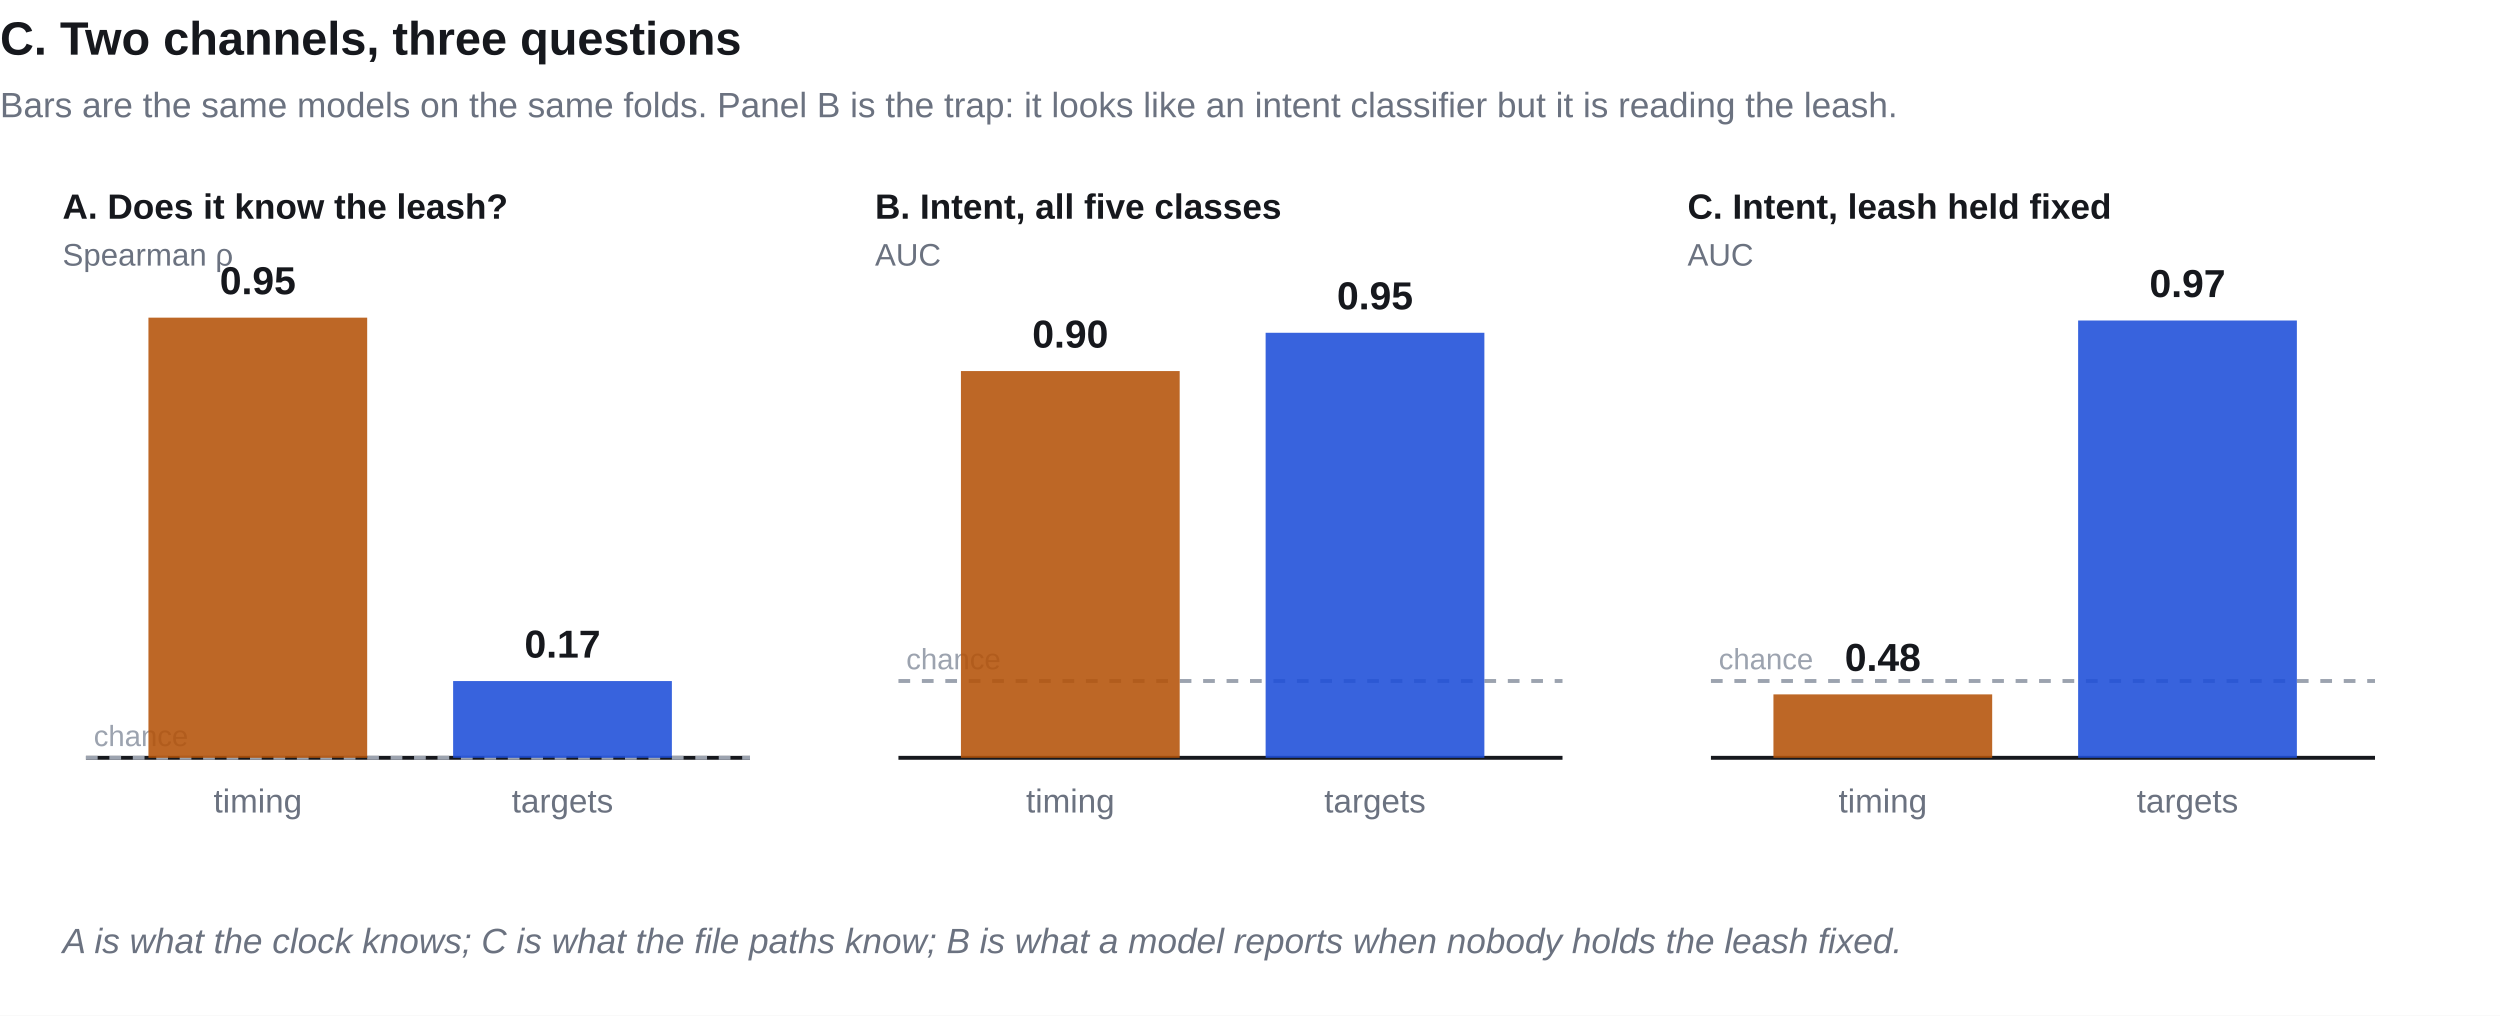
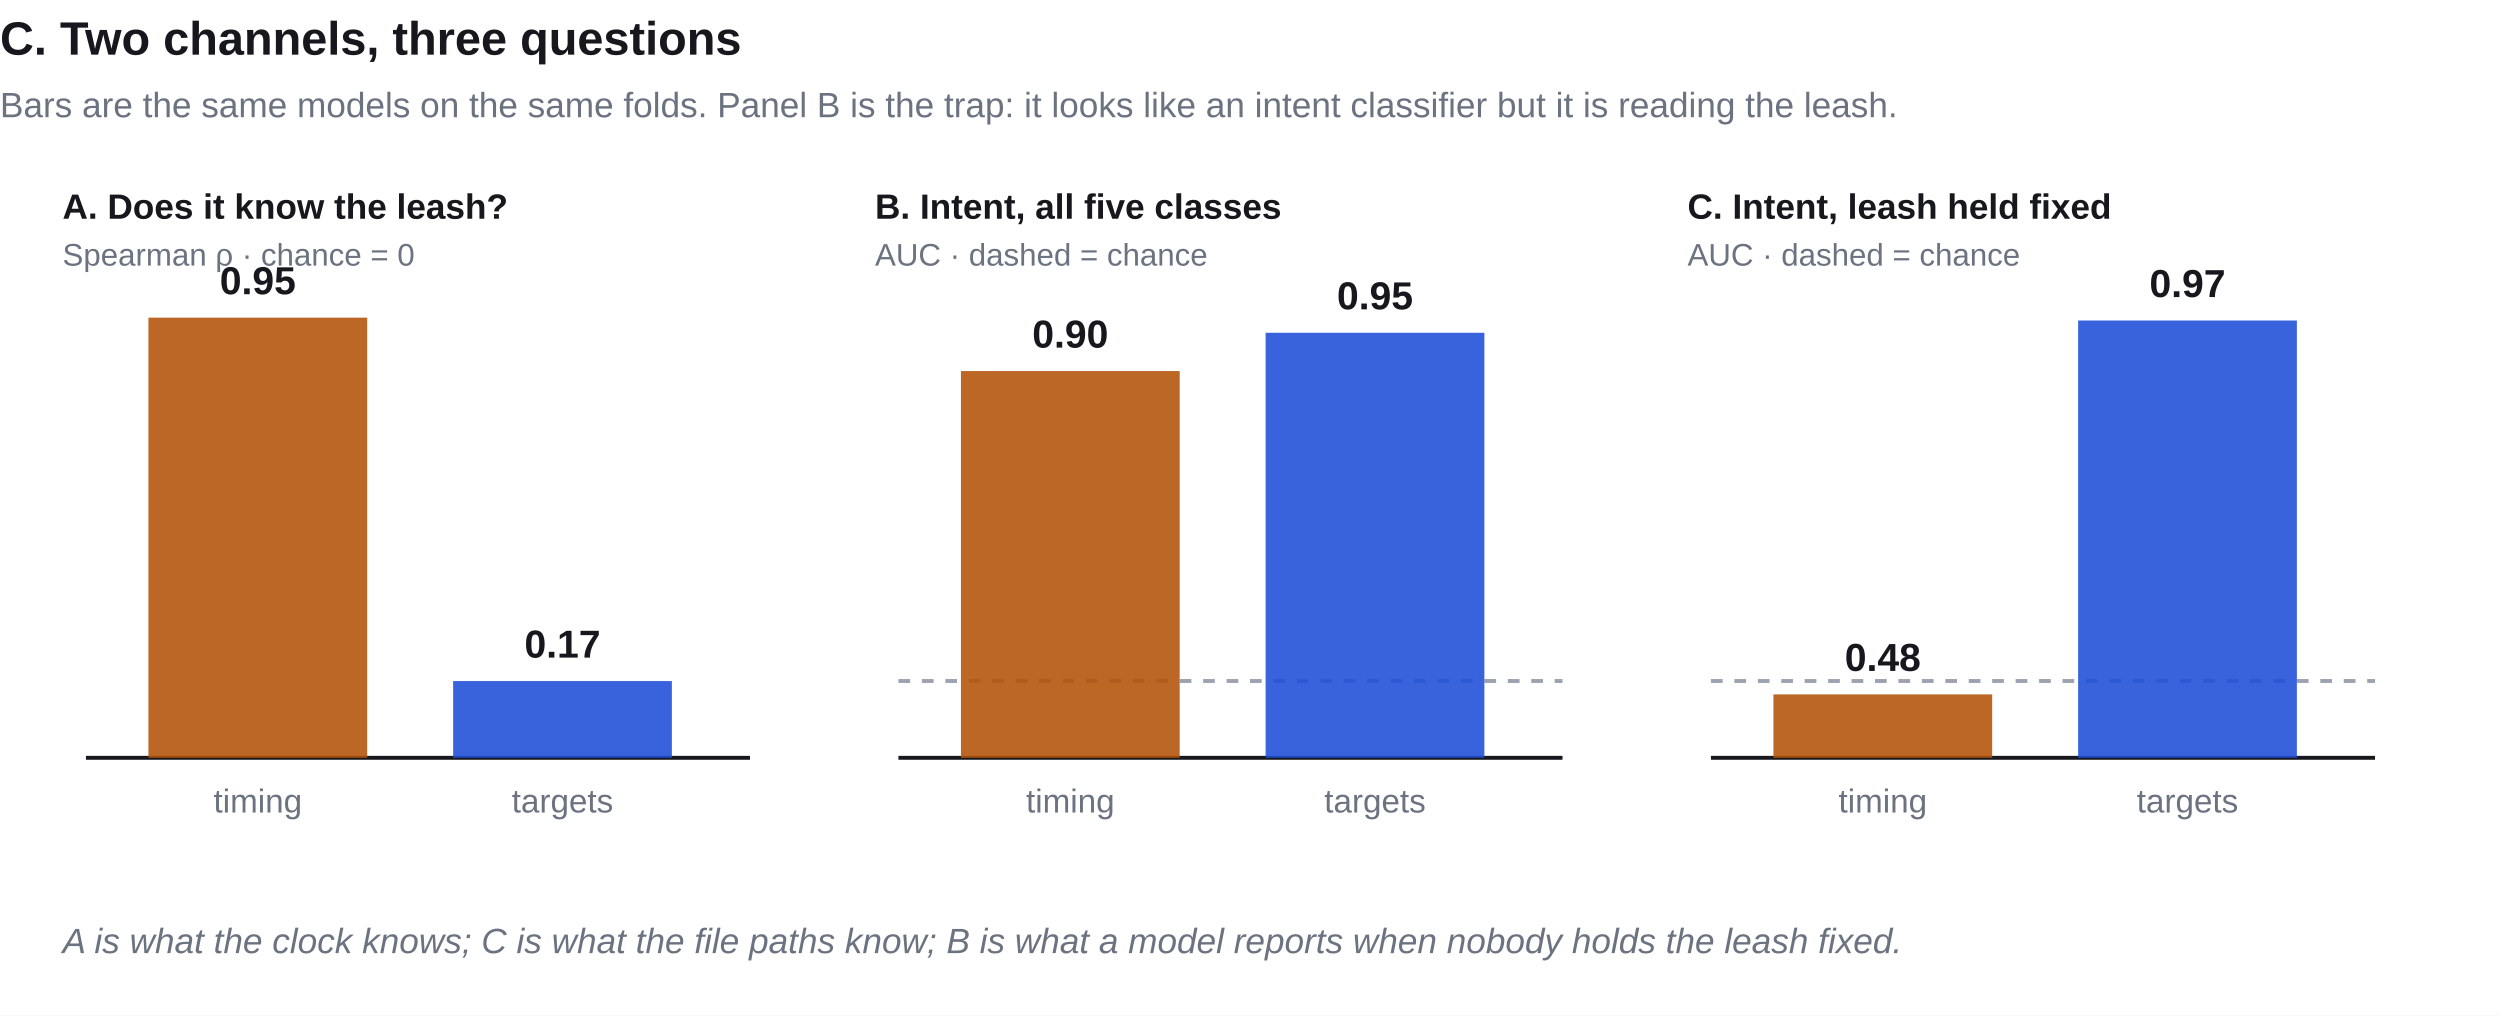
<svg xmlns="http://www.w3.org/2000/svg" width="640" height="260" viewBox="0 0 640 260" font-family="&quot;Helvetica Neue&quot;, Arial, sans-serif">
  <rect width="640" height="260" fill="#ffffff" />
  <text x="0" y="14" font-size="12" fill="#16181d" text-anchor="start" font-weight="bold" font-family="&quot;Helvetica Neue&quot;, Arial, sans-serif">C. Two channels, three questions</text>
  <text x="0" y="30" font-size="9" fill="#6b7280" text-anchor="start" font-weight="normal" font-family="&quot;Helvetica Neue&quot;, Arial, sans-serif">Bars are the same models on the same folds. Panel B is the trap: it looks like an intent classifier but it is reading the leash.</text>
  <text x="16" y="56" font-size="9" fill="#16181d" text-anchor="start" font-weight="bold" font-family="&quot;Helvetica Neue&quot;, Arial, sans-serif">A. Does it know the leash?</text>
-   <text x="16" y="68" font-size="8" fill="#6b7280" text-anchor="start" font-weight="normal" font-family="&quot;Helvetica Neue&quot;, Arial, sans-serif">Spearman ρ</text>
+   <text x="16" y="68" font-size="8" fill="#6b7280" text-anchor="start" font-weight="normal" font-family="&quot;Helvetica Neue&quot;, Arial, sans-serif">Spearman ρ · chance = 0</text>
  <line x1="22" y1="194" x2="192" y2="194" stroke="#16181d" stroke-width="1" />
-   <line x1="22" y1="194" x2="192" y2="194" stroke="#9ca3af" stroke-width="1" stroke-dasharray="3 3" />
-   <text x="24" y="191" font-size="7.5" fill="#9ca3af" text-anchor="start" font-weight="normal" font-family="&quot;Helvetica Neue&quot;, Arial, sans-serif">chance</text>
  <rect x="38" y="81.319" width="56" height="112.681" fill="#b45309" stroke="none" stroke-width="1" rx="0" opacity="0.88" />
  <text x="66" y="75.319" font-size="10" fill="#16181d" text-anchor="middle" font-weight="bold" font-family="&quot;Helvetica Neue&quot;, Arial, sans-serif">0.95</text>
  <text x="66" y="208" font-size="8.5" fill="#6b7280" text-anchor="middle" font-weight="normal" font-family="&quot;Helvetica Neue&quot;, Arial, sans-serif">timing</text>
  <rect x="116" y="174.351" width="56" height="19.649" fill="#1d4ed8" stroke="none" stroke-width="1" rx="0" opacity="0.88" />
  <text x="144" y="168.351" font-size="10" fill="#16181d" text-anchor="middle" font-weight="bold" font-family="&quot;Helvetica Neue&quot;, Arial, sans-serif">0.17</text>
  <text x="144" y="208" font-size="8.5" fill="#6b7280" text-anchor="middle" font-weight="normal" font-family="&quot;Helvetica Neue&quot;, Arial, sans-serif">targets</text>
  <text x="224" y="56" font-size="9" fill="#16181d" text-anchor="start" font-weight="bold" font-family="&quot;Helvetica Neue&quot;, Arial, sans-serif">B. Intent, all five classes</text>
-   <text x="224" y="68" font-size="8" fill="#6b7280" text-anchor="start" font-weight="normal" font-family="&quot;Helvetica Neue&quot;, Arial, sans-serif">AUC</text>
+   <text x="224" y="68" font-size="8" fill="#6b7280" text-anchor="start" font-weight="normal" font-family="&quot;Helvetica Neue&quot;, Arial, sans-serif">AUC · dashed = chance</text>
  <line x1="230" y1="194" x2="400" y2="194" stroke="#16181d" stroke-width="1" />
  <line x1="230" y1="174.333" x2="400" y2="174.333" stroke="#9ca3af" stroke-width="1" stroke-dasharray="3 3" />
-   <text x="232" y="171.333" font-size="7.5" fill="#9ca3af" text-anchor="start" font-weight="normal" font-family="&quot;Helvetica Neue&quot;, Arial, sans-serif">chance</text>
  <rect x="246" y="94.991" width="56" height="99.009" fill="#b45309" stroke="none" stroke-width="1" rx="0" opacity="0.88" />
  <text x="274" y="88.991" font-size="10" fill="#16181d" text-anchor="middle" font-weight="bold" font-family="&quot;Helvetica Neue&quot;, Arial, sans-serif">0.90</text>
  <text x="274" y="208" font-size="8.5" fill="#6b7280" text-anchor="middle" font-weight="normal" font-family="&quot;Helvetica Neue&quot;, Arial, sans-serif">timing</text>
  <rect x="324" y="85.19" width="56" height="108.81" fill="#1d4ed8" stroke="none" stroke-width="1" rx="0" opacity="0.88" />
  <text x="352" y="79.19" font-size="10" fill="#16181d" text-anchor="middle" font-weight="bold" font-family="&quot;Helvetica Neue&quot;, Arial, sans-serif">0.95</text>
  <text x="352" y="208" font-size="8.5" fill="#6b7280" text-anchor="middle" font-weight="normal" font-family="&quot;Helvetica Neue&quot;, Arial, sans-serif">targets</text>
  <text x="432" y="56" font-size="9" fill="#16181d" text-anchor="start" font-weight="bold" font-family="&quot;Helvetica Neue&quot;, Arial, sans-serif">C. Intent, leash held fixed</text>
-   <text x="432" y="68" font-size="8" fill="#6b7280" text-anchor="start" font-weight="normal" font-family="&quot;Helvetica Neue&quot;, Arial, sans-serif">AUC</text>
+   <text x="432" y="68" font-size="8" fill="#6b7280" text-anchor="start" font-weight="normal" font-family="&quot;Helvetica Neue&quot;, Arial, sans-serif">AUC · dashed = chance</text>
  <line x1="438" y1="194" x2="608" y2="194" stroke="#16181d" stroke-width="1" />
  <line x1="438" y1="174.333" x2="608" y2="174.333" stroke="#9ca3af" stroke-width="1" stroke-dasharray="3 3" />
-   <text x="440" y="171.333" font-size="7.5" fill="#9ca3af" text-anchor="start" font-weight="normal" font-family="&quot;Helvetica Neue&quot;, Arial, sans-serif">chance</text>
  <rect x="454" y="177.761" width="56" height="16.239" fill="#b45309" stroke="none" stroke-width="1" rx="0" opacity="0.88" />
  <text x="482" y="171.761" font-size="10" fill="#16181d" text-anchor="middle" font-weight="bold" font-family="&quot;Helvetica Neue&quot;, Arial, sans-serif">0.48</text>
  <text x="482" y="208" font-size="8.5" fill="#6b7280" text-anchor="middle" font-weight="normal" font-family="&quot;Helvetica Neue&quot;, Arial, sans-serif">timing</text>
  <rect x="532" y="82.05" width="56" height="111.95" fill="#1d4ed8" stroke="none" stroke-width="1" rx="0" opacity="0.88" />
  <text x="560" y="76.05" font-size="10" fill="#16181d" text-anchor="middle" font-weight="bold" font-family="&quot;Helvetica Neue&quot;, Arial, sans-serif">0.97</text>
  <text x="560" y="208" font-size="8.5" fill="#6b7280" text-anchor="middle" font-weight="normal" font-family="&quot;Helvetica Neue&quot;, Arial, sans-serif">targets</text>
  <text x="16" y="244" font-size="9" fill="#6b7280" text-anchor="start" font-weight="normal" font-family="&quot;Helvetica Neue&quot;, Arial, sans-serif" font-style="italic">A is what the clock knows; C is what the file paths know; B is what a model reports when nobody holds the leash fixed.</text>
</svg>
